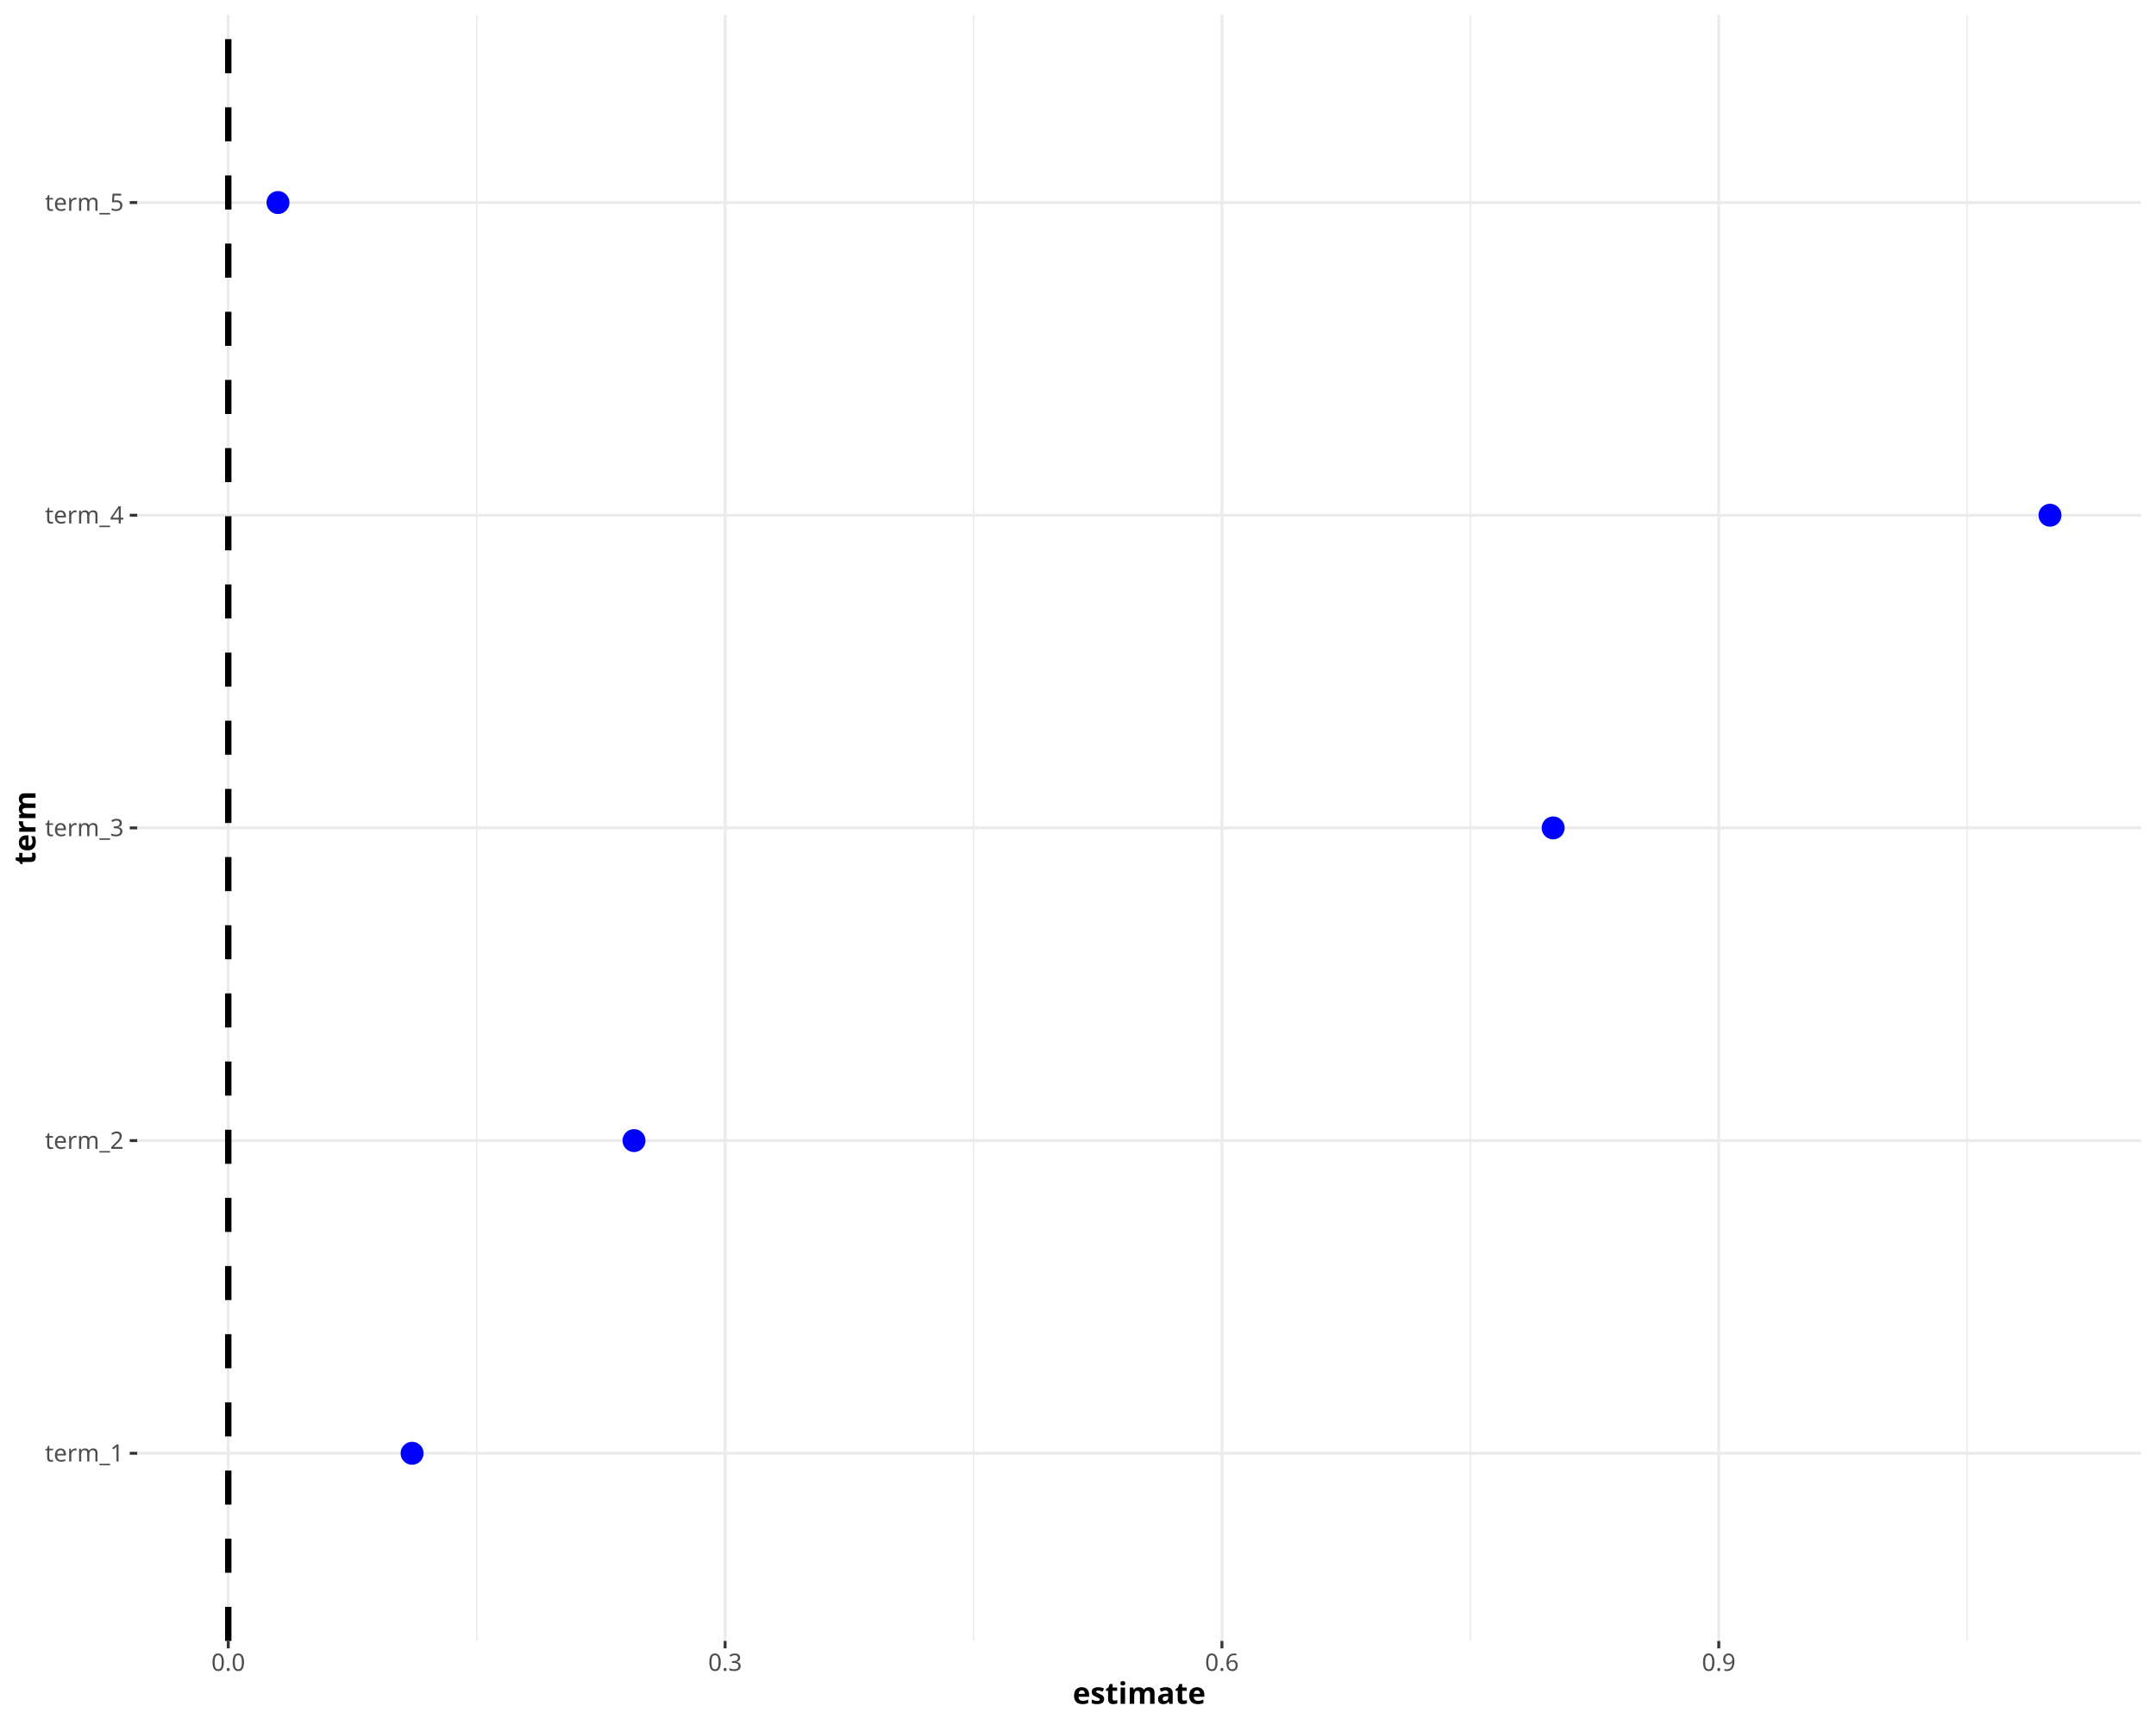
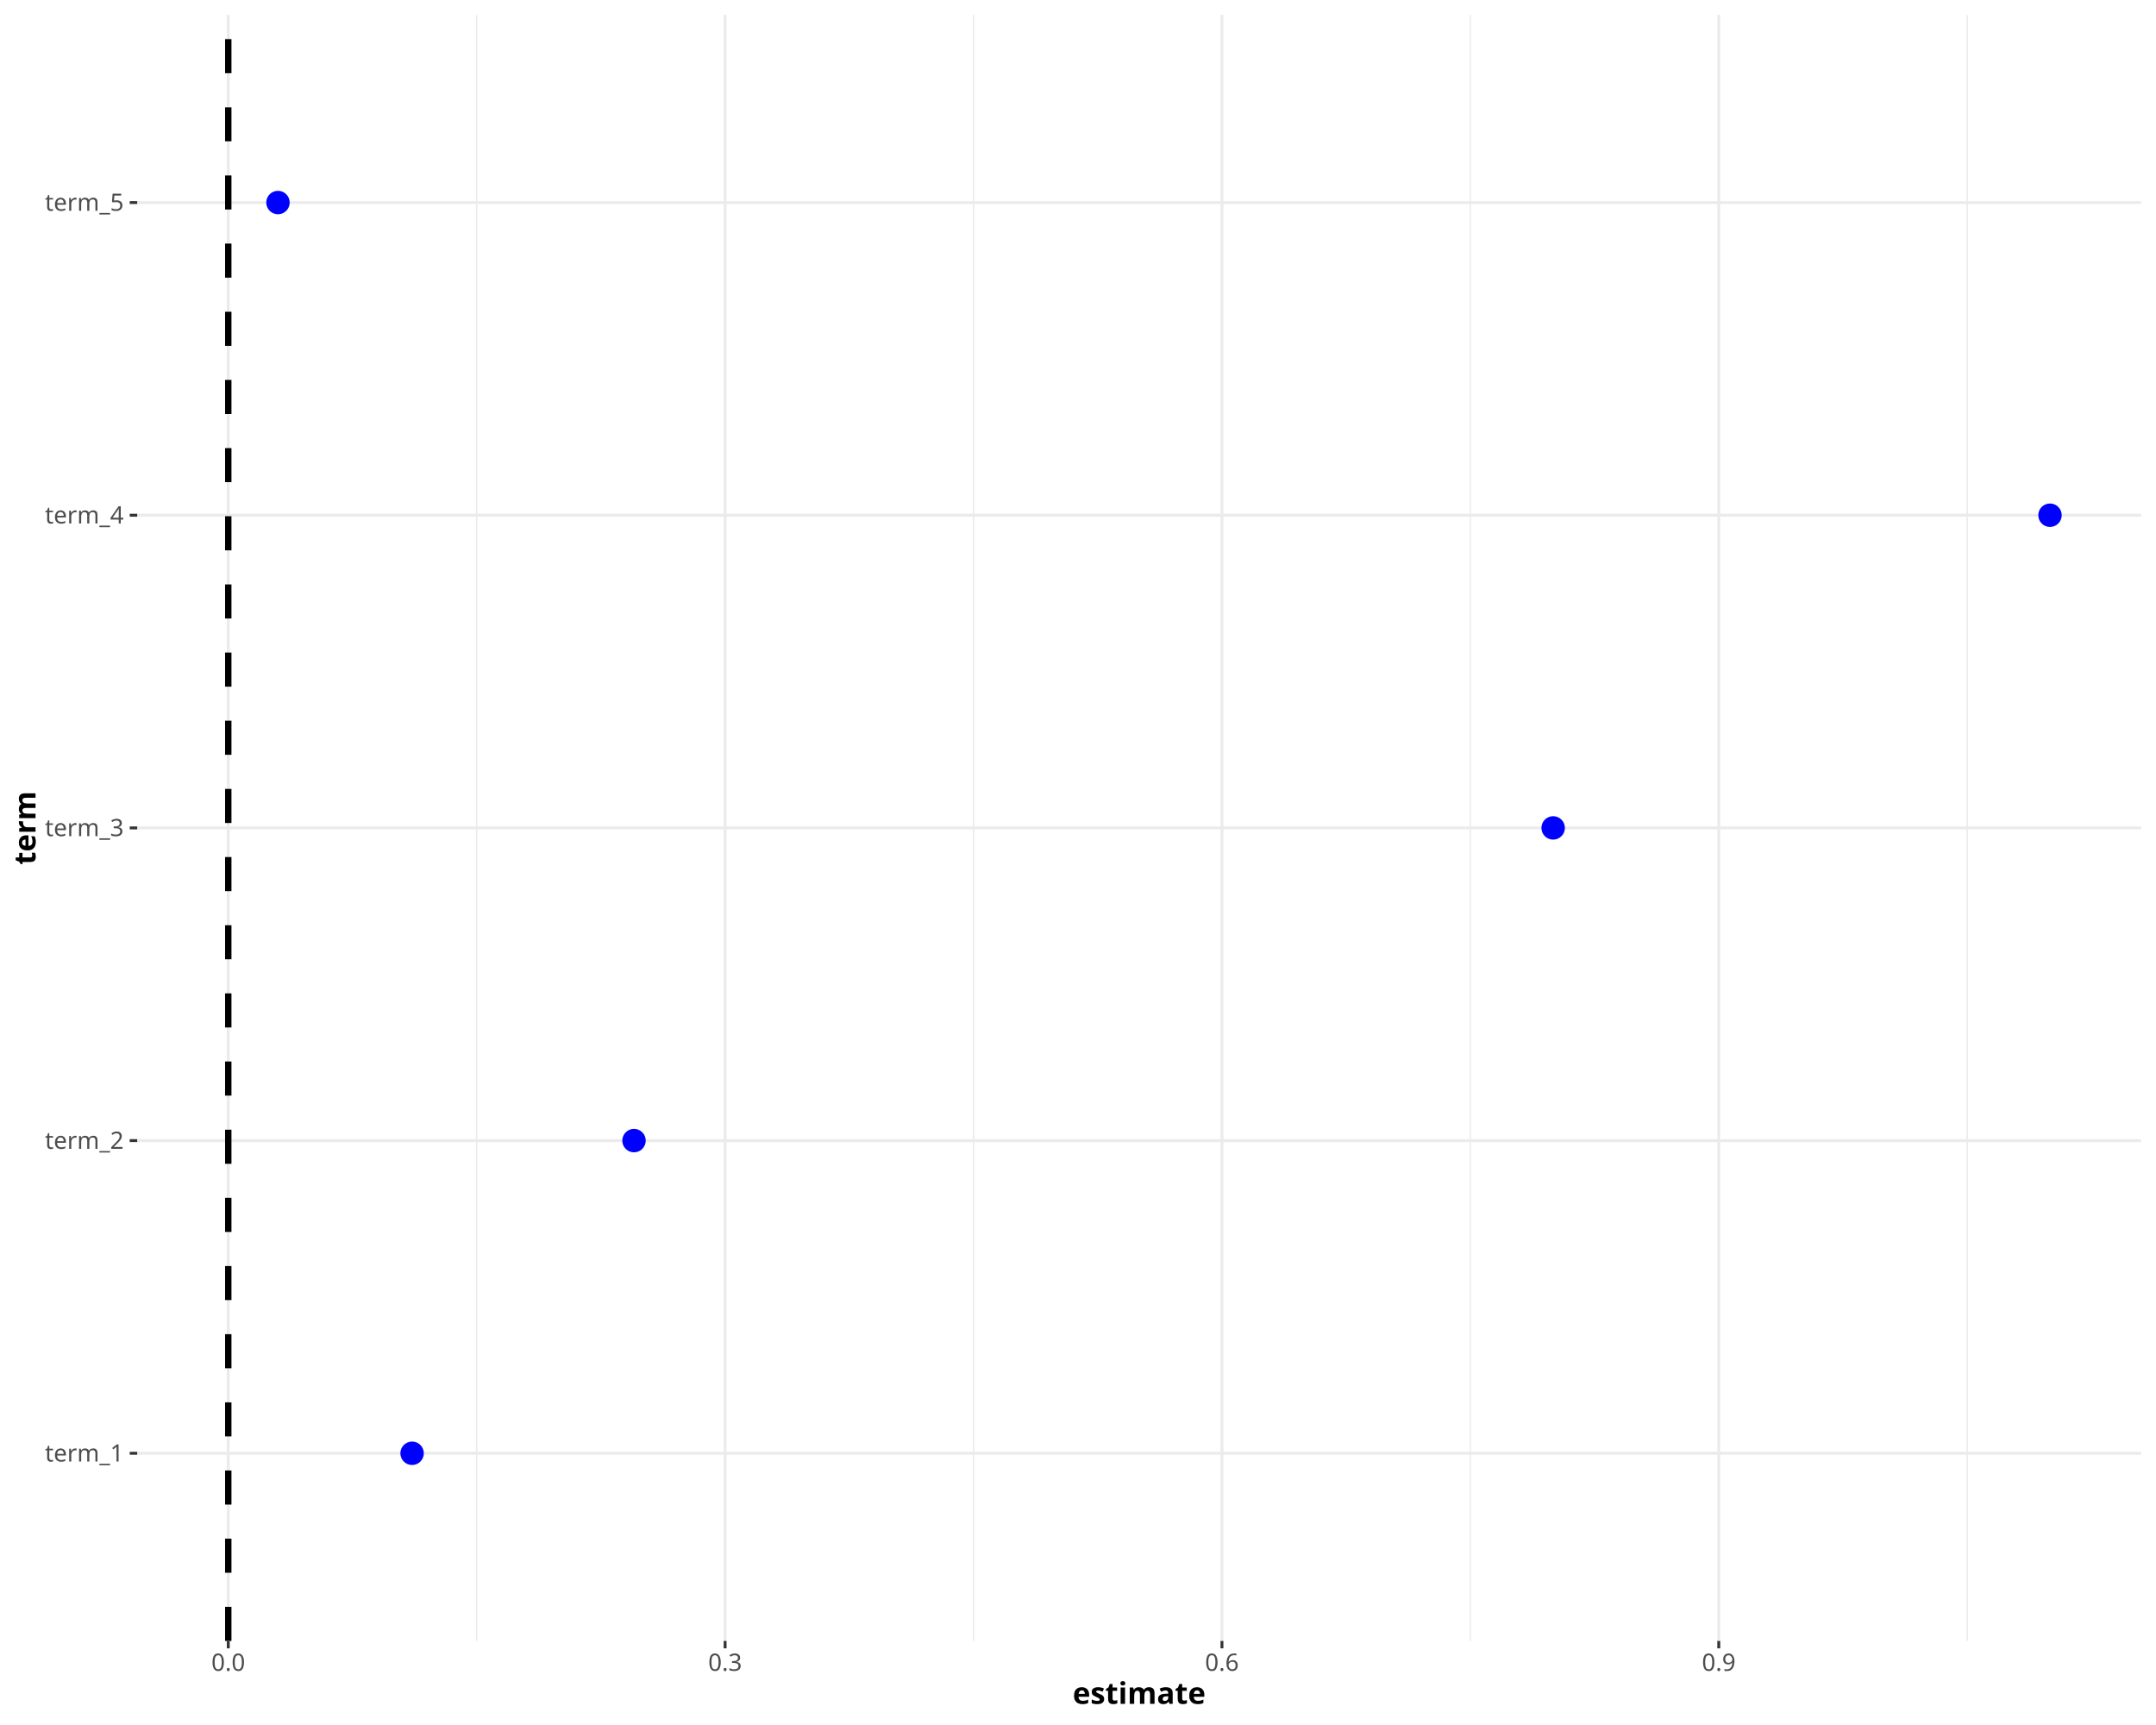
<svg xmlns="http://www.w3.org/2000/svg" class="svglite" data-engine-version="2.0" width="720.00pt" height="576.00pt" viewBox="0 0 720.00 576.00">
  <defs>
    <style type="text/css">
    .svglite line, .svglite polyline, .svglite polygon, .svglite path, .svglite rect, .svglite circle {
      fill: none;
      stroke: #000000;
      stroke-linecap: round;
      stroke-linejoin: round;
      stroke-miterlimit: 10.00;
    }
  </style>
  </defs>
  <rect width="100%" height="100%" style="stroke: none; fill: #FFFFFF;" />
  <defs>
    <clipPath id="cpMC4wMHw3MjAuMDB8MC4wMHw1NzYuMDA=">
      <rect x="0.00" y="0.00" width="720.00" height="576.00" />
    </clipPath>
  </defs>
  <g clip-path="url(#cpMC4wMHw3MjAuMDB8MC4wMHw1NzYuMDA=)">
    <rect x="0.00" y="0.00" width="720.00" height="576.00" style="stroke-width: 0.97; stroke: #FFFFFF; fill: #FFFFFF;" />
  </g>
  <defs>
    <clipPath id="cpNDUuODJ8NzE1LjAyfDQuOTh8NTQ3Ljky">
      <rect x="45.82" y="4.98" width="669.20" height="542.94" />
    </clipPath>
  </defs>
  <g clip-path="url(#cpNDUuODJ8NzE1LjAyfDQuOTh8NTQ3Ljky)">
    <rect x="45.82" y="4.98" width="669.20" height="542.94" style="stroke-width: 0.97; stroke: none; fill: #FFFFFF;" />
    <polyline points="159.19,547.92 159.19,4.98 " style="stroke-width: 0.48; stroke: #EBEBEB; stroke-linecap: butt;" />
    <polyline points="325.11,547.92 325.11,4.98 " style="stroke-width: 0.48; stroke: #EBEBEB; stroke-linecap: butt;" />
    <polyline points="491.03,547.92 491.03,4.98 " style="stroke-width: 0.48; stroke: #EBEBEB; stroke-linecap: butt;" />
    <polyline points="656.95,547.92 656.95,4.98 " style="stroke-width: 0.48; stroke: #EBEBEB; stroke-linecap: butt;" />
    <polyline points="45.82,485.27 715.02,485.27 " style="stroke-width: 0.97; stroke: #EBEBEB; stroke-linecap: butt;" />
    <polyline points="45.82,380.86 715.02,380.86 " style="stroke-width: 0.97; stroke: #EBEBEB; stroke-linecap: butt;" />
    <polyline points="45.82,276.45 715.02,276.45 " style="stroke-width: 0.97; stroke: #EBEBEB; stroke-linecap: butt;" />
    <polyline points="45.82,172.04 715.02,172.04 " style="stroke-width: 0.97; stroke: #EBEBEB; stroke-linecap: butt;" />
    <polyline points="45.82,67.63 715.02,67.63 " style="stroke-width: 0.97; stroke: #EBEBEB; stroke-linecap: butt;" />
    <polyline points="76.23,547.92 76.23,4.98 " style="stroke-width: 0.97; stroke: #EBEBEB; stroke-linecap: butt;" />
    <polyline points="242.15,547.92 242.15,4.98 " style="stroke-width: 0.97; stroke: #EBEBEB; stroke-linecap: butt;" />
    <polyline points="408.07,547.92 408.07,4.98 " style="stroke-width: 0.97; stroke: #EBEBEB; stroke-linecap: butt;" />
    <polyline points="573.99,547.92 573.99,4.98 " style="stroke-width: 0.97; stroke: #EBEBEB; stroke-linecap: butt;" />
-     <circle cx="137.62" cy="485.27" r="3.52" style="stroke-width: 0.64; stroke: #0000FF; fill: #0000FF;" />
-     <circle cx="211.73" cy="380.86" r="3.52" style="stroke-width: 0.64; stroke: #0000FF; fill: #0000FF;" />
-     <circle cx="518.68" cy="276.45" r="3.52" style="stroke-width: 0.64; stroke: #0000FF; fill: #0000FF;" />
-     <circle cx="684.60" cy="172.04" r="3.52" style="stroke-width: 0.64; stroke: #0000FF; fill: #0000FF;" />
-     <circle cx="92.83" cy="67.63" r="3.52" style="stroke-width: 0.64; stroke: #0000FF; fill: #0000FF;" />
+     <circle cx="137.62" cy="485.27" r="3.56" style="stroke-width: 0.71; stroke: #0000FF; fill: #0000FF;" />
+     <circle cx="211.73" cy="380.86" r="3.56" style="stroke-width: 0.71; stroke: #0000FF; fill: #0000FF;" />
+     <circle cx="518.68" cy="276.45" r="3.56" style="stroke-width: 0.71; stroke: #0000FF; fill: #0000FF;" />
+     <circle cx="684.60" cy="172.04" r="3.56" style="stroke-width: 0.71; stroke: #0000FF; fill: #0000FF;" />
+     <circle cx="92.83" cy="67.63" r="3.56" style="stroke-width: 0.71; stroke: #0000FF; fill: #0000FF;" />
    <line x1="76.23" y1="547.92" x2="76.23" y2="4.98" style="stroke-width: 2.13; stroke-dasharray: 11.38,11.38; stroke-linecap: butt;" />
  </g>
  <g clip-path="url(#cpMC4wMHw3MjAuMDB8MC4wMHw1NzYuMDA=)">
    <text x="41.33" y="488.03" text-anchor="end" style="font-size: 8.00px; fill: #4D4D4D; font-family: sans;" textLength="24.90px" lengthAdjust="spacingAndGlyphs">term_1</text>
    <text x="41.33" y="383.62" text-anchor="end" style="font-size: 8.00px; fill: #4D4D4D; font-family: sans;" textLength="24.90px" lengthAdjust="spacingAndGlyphs">term_2</text>
    <text x="41.33" y="279.20" text-anchor="end" style="font-size: 8.00px; fill: #4D4D4D; font-family: sans;" textLength="24.90px" lengthAdjust="spacingAndGlyphs">term_3</text>
    <text x="41.33" y="174.79" text-anchor="end" style="font-size: 8.00px; fill: #4D4D4D; font-family: sans;" textLength="24.90px" lengthAdjust="spacingAndGlyphs">term_4</text>
    <text x="41.33" y="70.38" text-anchor="end" style="font-size: 8.00px; fill: #4D4D4D; font-family: sans;" textLength="24.90px" lengthAdjust="spacingAndGlyphs">term_5</text>
    <polyline points="43.32,485.27 45.82,485.27 " style="stroke-width: 0.97; stroke: #333333; stroke-linecap: butt;" />
    <polyline points="43.32,380.86 45.82,380.86 " style="stroke-width: 0.97; stroke: #333333; stroke-linecap: butt;" />
    <polyline points="43.32,276.45 45.82,276.45 " style="stroke-width: 0.97; stroke: #333333; stroke-linecap: butt;" />
    <polyline points="43.32,172.04 45.82,172.04 " style="stroke-width: 0.97; stroke: #333333; stroke-linecap: butt;" />
    <polyline points="43.32,67.63 45.82,67.63 " style="stroke-width: 0.97; stroke: #333333; stroke-linecap: butt;" />
    <polyline points="76.23,550.41 76.23,547.92 " style="stroke-width: 0.97; stroke: #333333; stroke-linecap: butt;" />
    <polyline points="242.15,550.41 242.15,547.92 " style="stroke-width: 0.97; stroke: #333333; stroke-linecap: butt;" />
    <polyline points="408.07,550.41 408.07,547.92 " style="stroke-width: 0.97; stroke: #333333; stroke-linecap: butt;" />
    <polyline points="573.99,550.41 573.99,547.92 " style="stroke-width: 0.97; stroke: #333333; stroke-linecap: butt;" />
    <text x="76.23" y="557.91" text-anchor="middle" style="font-size: 8.00px; fill: #4D4D4D; font-family: sans;" textLength="11.12px" lengthAdjust="spacingAndGlyphs">0.0</text>
    <text x="242.15" y="557.91" text-anchor="middle" style="font-size: 8.00px; fill: #4D4D4D; font-family: sans;" textLength="11.12px" lengthAdjust="spacingAndGlyphs">0.3</text>
    <text x="408.07" y="557.91" text-anchor="middle" style="font-size: 8.00px; fill: #4D4D4D; font-family: sans;" textLength="11.12px" lengthAdjust="spacingAndGlyphs">0.6</text>
    <text x="573.99" y="557.91" text-anchor="middle" style="font-size: 8.00px; fill: #4D4D4D; font-family: sans;" textLength="11.12px" lengthAdjust="spacingAndGlyphs">0.9</text>
    <text x="380.42" y="568.94" text-anchor="middle" style="font-size: 10.00px; font-weight: bold; font-family: sans;" textLength="37.80px" lengthAdjust="spacingAndGlyphs">estimate</text>
    <text transform="translate(11.86,276.45) rotate(-90)" text-anchor="middle" style="font-size: 10.00px; font-weight: bold; font-family: sans;" textLength="20.00px" lengthAdjust="spacingAndGlyphs">term</text>
  </g>
</svg>
